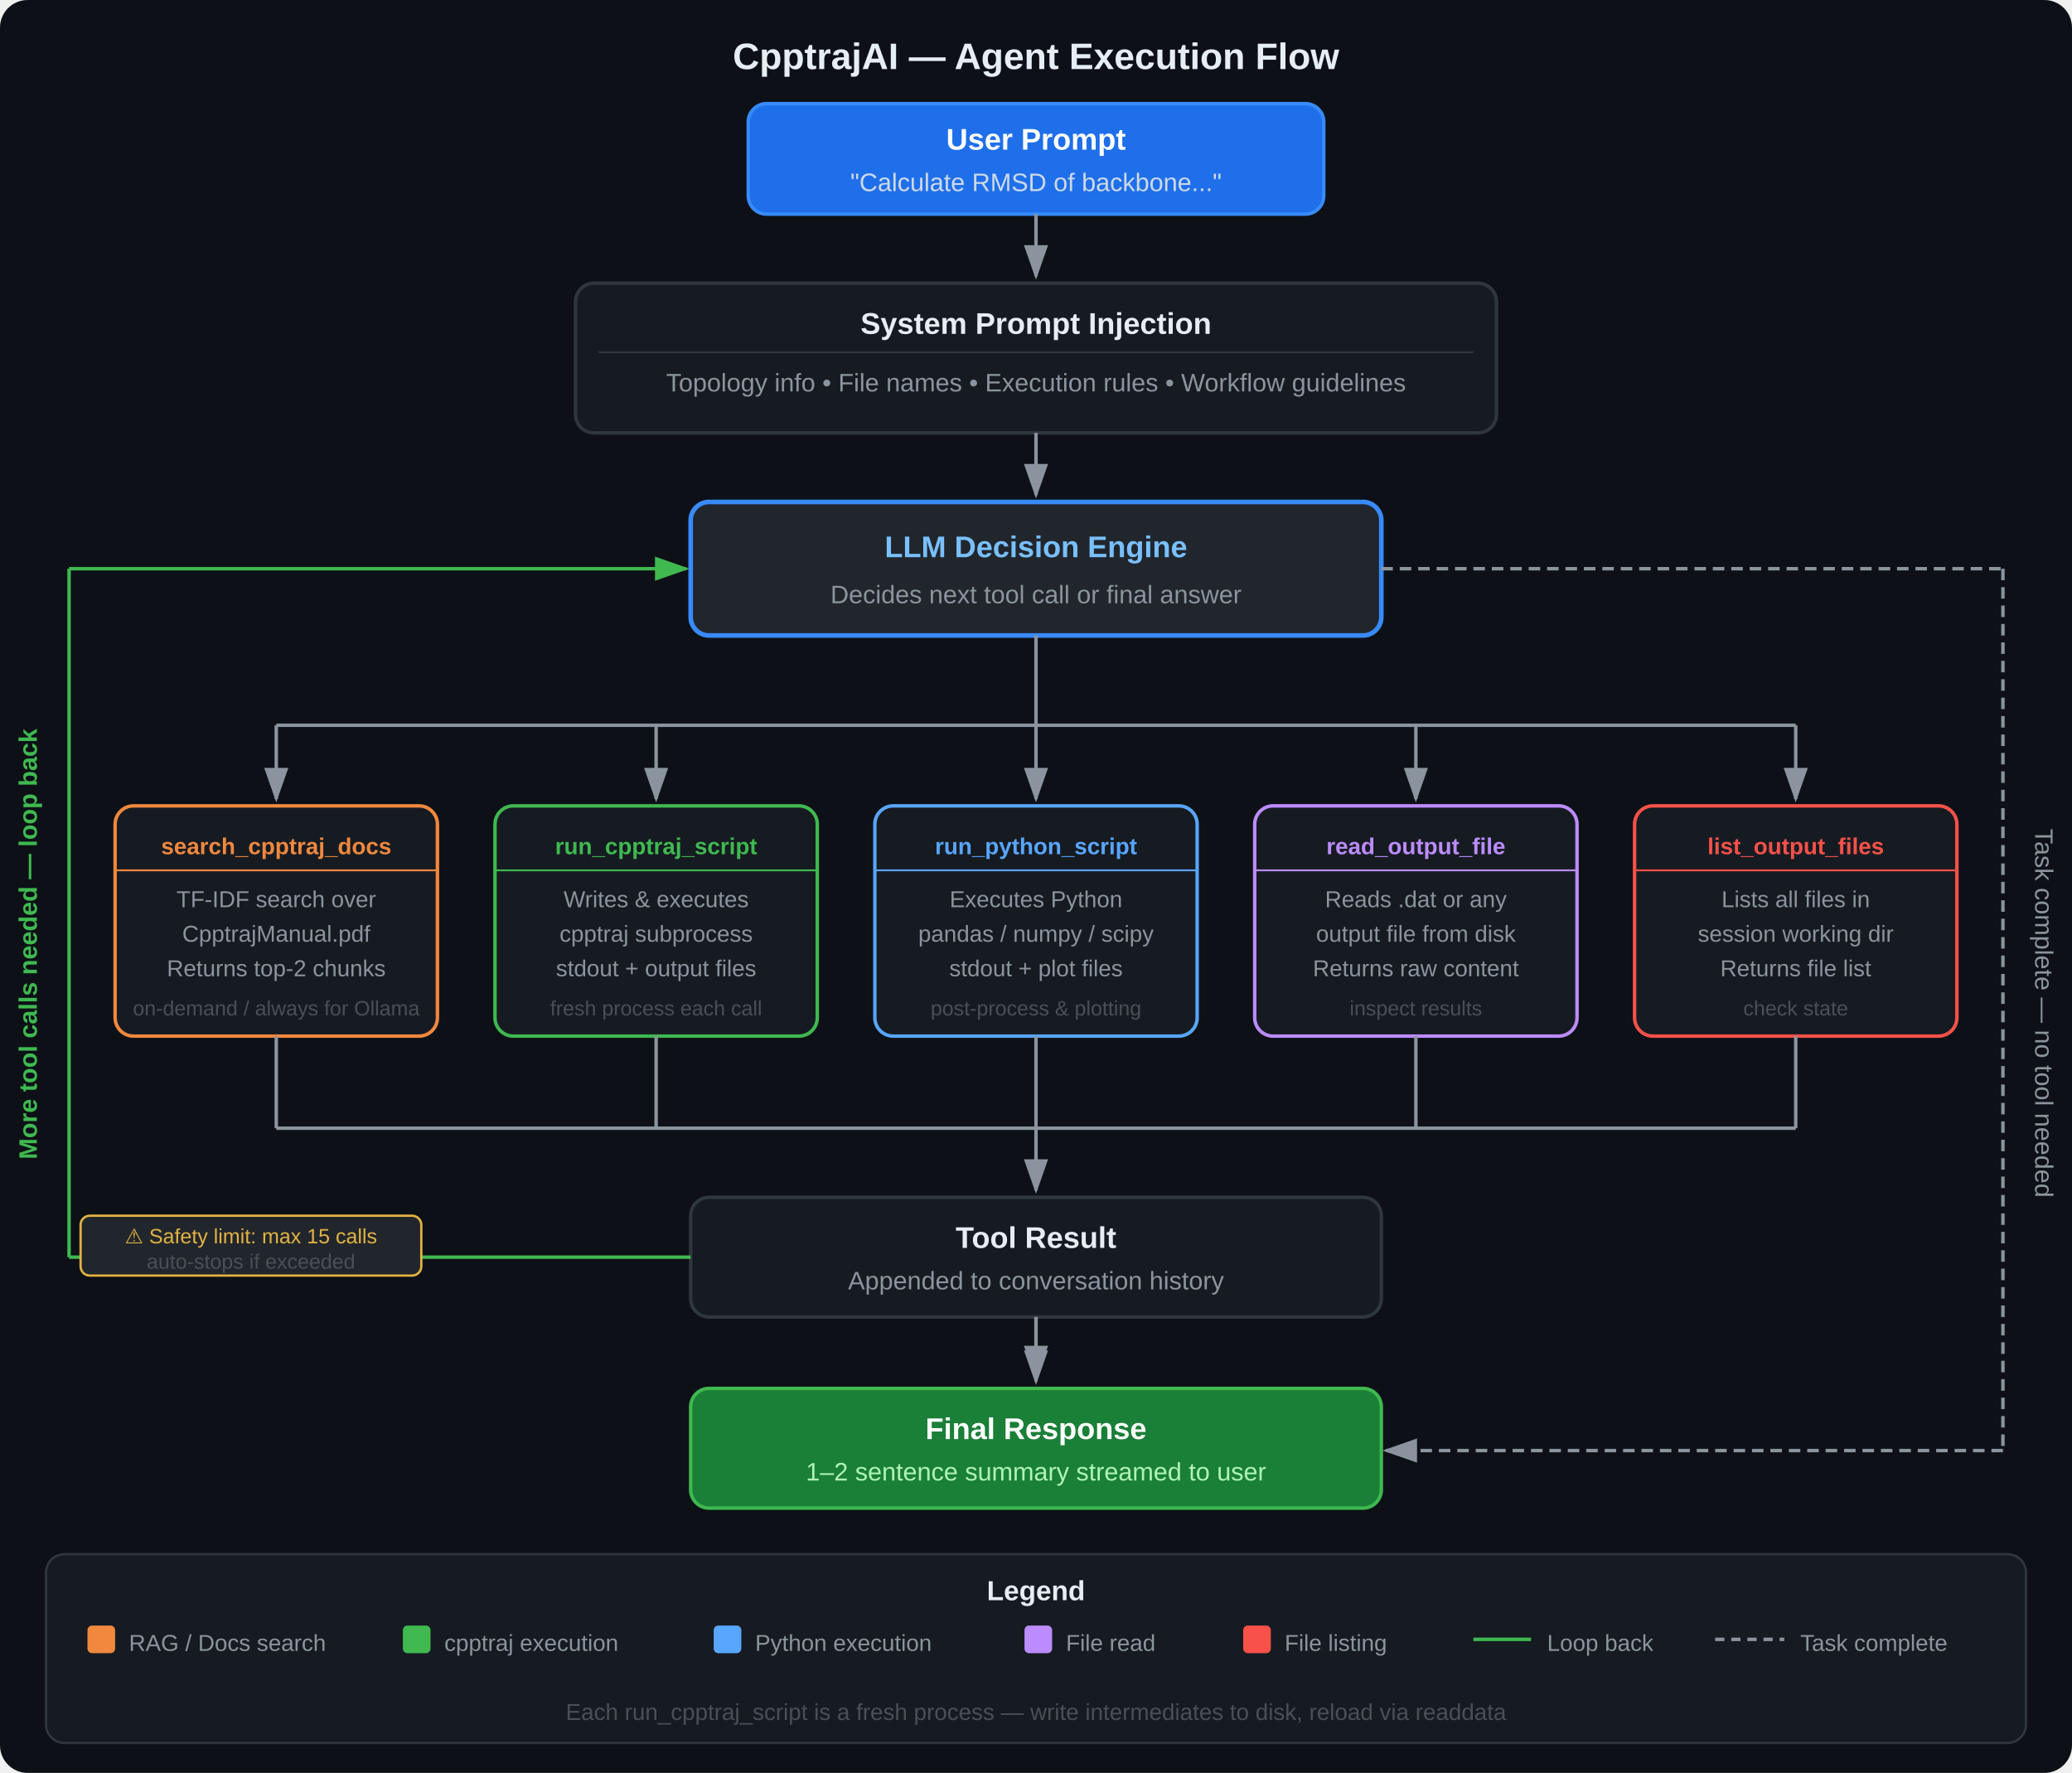
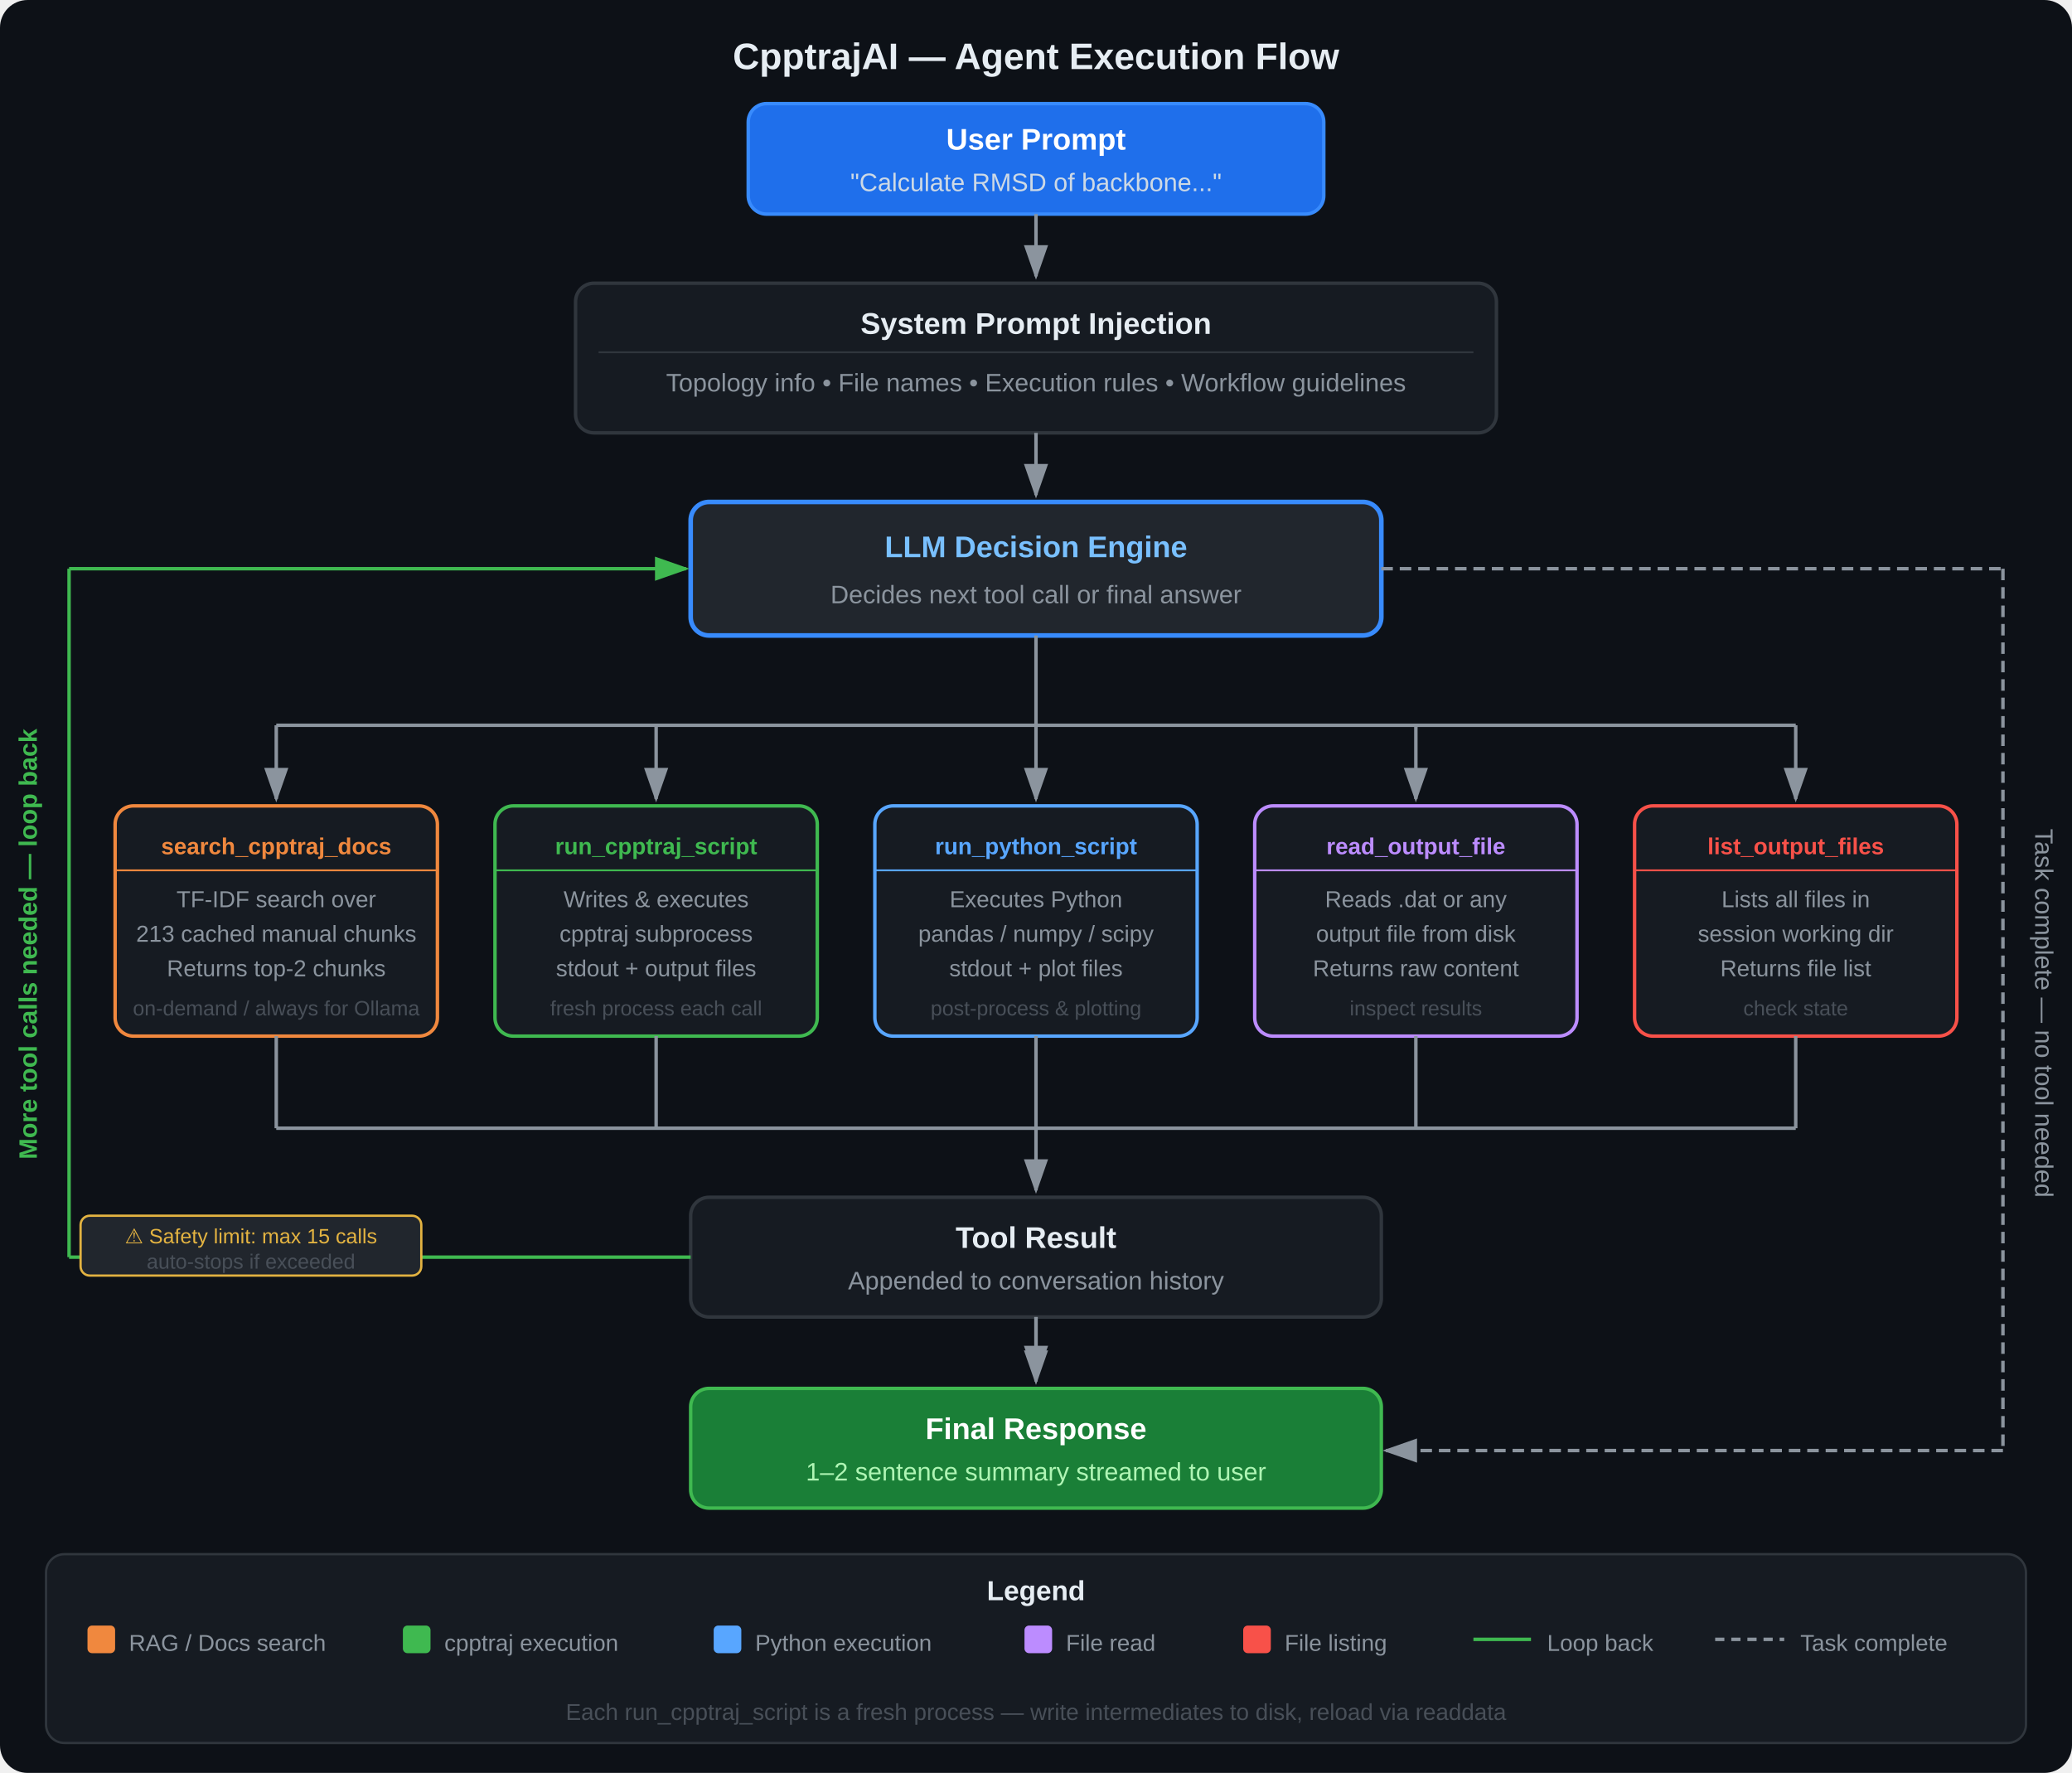
<svg xmlns="http://www.w3.org/2000/svg" viewBox="0 0 900 770" font-family="Segoe UI, Arial, sans-serif">
  <defs>
    <marker id="arr" markerWidth="10" markerHeight="7" refX="9" refY="3.5" orient="auto">
      <polygon points="0 0, 10 3.5, 0 7" fill="#8b949e" />
    </marker>
    <marker id="arr-green" markerWidth="10" markerHeight="7" refX="9" refY="3.5" orient="auto">
      <polygon points="0 0, 10 3.5, 0 7" fill="#3fb950" />
    </marker>
    <marker id="arr-yellow" markerWidth="10" markerHeight="7" refX="9" refY="3.5" orient="auto">
      <polygon points="0 0, 10 3.5, 0 7" fill="#e3b341" />
    </marker>
  </defs>
  <rect width="900" height="770" fill="#0d1117" rx="12" />
  <text x="450" y="30" text-anchor="middle" font-size="16" font-weight="bold" fill="#e6edf3">CpptrajAI — Agent Execution Flow</text>
  <rect x="325" y="45" width="250" height="48" rx="8" fill="#1f6feb" stroke="#388bfd" stroke-width="1.5" />
  <text x="450" y="65" text-anchor="middle" font-size="13" font-weight="bold" fill="#ffffff">User Prompt</text>
  <text x="450" y="83" text-anchor="middle" font-size="11" fill="#cdd9e5">"Calculate RMSD of backbone..."</text>
  <line x1="450" y1="93" x2="450" y2="120" stroke="#8b949e" stroke-width="1.5" marker-end="url(#arr)" />
  <rect x="250" y="123" width="400" height="65" rx="8" fill="#161b22" stroke="#30363d" stroke-width="1.5" />
  <text x="450" y="145" text-anchor="middle" font-size="13" font-weight="bold" fill="#e6edf3">System Prompt Injection</text>
  <line x1="260" y1="153" x2="640" y2="153" stroke="#30363d" stroke-width="0.8" />
  <text x="450" y="170" text-anchor="middle" font-size="11" fill="#8b949e">Topology info • File names • Execution rules • Workflow guidelines</text>
  <line x1="450" y1="188" x2="450" y2="215" stroke="#8b949e" stroke-width="1.5" marker-end="url(#arr)" />
  <rect x="300" y="218" width="300" height="58" rx="8" fill="#21262d" stroke="#388bfd" stroke-width="2" />
  <text x="450" y="242" text-anchor="middle" font-size="13" font-weight="bold" fill="#79c0ff">LLM Decision Engine</text>
  <text x="450" y="262" text-anchor="middle" font-size="11" fill="#8b949e">Decides next tool call or final answer</text>
  <line x1="450" y1="276" x2="450" y2="315" stroke="#8b949e" stroke-width="1.5" />
  <line x1="120" y1="315" x2="780" y2="315" stroke="#8b949e" stroke-width="1.5" />
  <line x1="120" y1="315" x2="120" y2="347" stroke="#8b949e" stroke-width="1.5" marker-end="url(#arr)" />
  <line x1="285" y1="315" x2="285" y2="347" stroke="#8b949e" stroke-width="1.5" marker-end="url(#arr)" />
  <line x1="450" y1="315" x2="450" y2="347" stroke="#8b949e" stroke-width="1.5" marker-end="url(#arr)" />
  <line x1="615" y1="315" x2="615" y2="347" stroke="#8b949e" stroke-width="1.5" marker-end="url(#arr)" />
  <line x1="780" y1="315" x2="780" y2="347" stroke="#8b949e" stroke-width="1.5" marker-end="url(#arr)" />
  <rect x="50" y="350" width="140" height="100" rx="8" fill="#161b22" stroke="#f0883e" stroke-width="1.5" />
  <text x="120" y="371" text-anchor="middle" font-size="10" font-weight="bold" fill="#f0883e">search_cpptraj_docs</text>
  <line x1="50" y1="378" x2="190" y2="378" stroke="#f0883e" stroke-width="0.8" />
  <text x="120" y="394" text-anchor="middle" font-size="10" fill="#8b949e">TF-IDF search over</text>
-   <text x="120" y="409" text-anchor="middle" font-size="10" fill="#8b949e">CpptrajManual.pdf</text>
+   <text x="120" y="409" text-anchor="middle" font-size="10" fill="#8b949e">213 cached manual chunks</text>
  <text x="120" y="424" text-anchor="middle" font-size="10" fill="#8b949e">Returns top-2 chunks</text>
  <text x="120" y="441" text-anchor="middle" font-size="9" fill="#484f58">on-demand / always for Ollama</text>
  <rect x="215" y="350" width="140" height="100" rx="8" fill="#161b22" stroke="#3fb950" stroke-width="1.5" />
  <text x="285" y="371" text-anchor="middle" font-size="10" font-weight="bold" fill="#3fb950">run_cpptraj_script</text>
  <line x1="215" y1="378" x2="355" y2="378" stroke="#3fb950" stroke-width="0.8" />
  <text x="285" y="394" text-anchor="middle" font-size="10" fill="#8b949e">Writes &amp; executes</text>
  <text x="285" y="409" text-anchor="middle" font-size="10" fill="#8b949e">cpptraj subprocess</text>
  <text x="285" y="424" text-anchor="middle" font-size="10" fill="#8b949e">stdout + output files</text>
  <text x="285" y="441" text-anchor="middle" font-size="9" fill="#484f58">fresh process each call</text>
  <rect x="380" y="350" width="140" height="100" rx="8" fill="#161b22" stroke="#58a6ff" stroke-width="1.5" />
  <text x="450" y="371" text-anchor="middle" font-size="10" font-weight="bold" fill="#58a6ff">run_python_script</text>
  <line x1="380" y1="378" x2="520" y2="378" stroke="#58a6ff" stroke-width="0.8" />
  <text x="450" y="394" text-anchor="middle" font-size="10" fill="#8b949e">Executes Python</text>
  <text x="450" y="409" text-anchor="middle" font-size="10" fill="#8b949e">pandas / numpy / scipy</text>
  <text x="450" y="424" text-anchor="middle" font-size="10" fill="#8b949e">stdout + plot files</text>
  <text x="450" y="441" text-anchor="middle" font-size="9" fill="#484f58">post-process &amp; plotting</text>
  <rect x="545" y="350" width="140" height="100" rx="8" fill="#161b22" stroke="#bc8cff" stroke-width="1.5" />
  <text x="615" y="371" text-anchor="middle" font-size="10" font-weight="bold" fill="#bc8cff">read_output_file</text>
  <line x1="545" y1="378" x2="685" y2="378" stroke="#bc8cff" stroke-width="0.8" />
  <text x="615" y="394" text-anchor="middle" font-size="10" fill="#8b949e">Reads .dat or any</text>
  <text x="615" y="409" text-anchor="middle" font-size="10" fill="#8b949e">output file from disk</text>
  <text x="615" y="424" text-anchor="middle" font-size="10" fill="#8b949e">Returns raw content</text>
  <text x="615" y="441" text-anchor="middle" font-size="9" fill="#484f58">inspect results</text>
  <rect x="710" y="350" width="140" height="100" rx="8" fill="#161b22" stroke="#f85149" stroke-width="1.5" />
  <text x="780" y="371" text-anchor="middle" font-size="10" font-weight="bold" fill="#f85149">list_output_files</text>
  <line x1="710" y1="378" x2="850" y2="378" stroke="#f85149" stroke-width="0.8" />
  <text x="780" y="394" text-anchor="middle" font-size="10" fill="#8b949e">Lists all files in</text>
  <text x="780" y="409" text-anchor="middle" font-size="10" fill="#8b949e">session working dir</text>
  <text x="780" y="424" text-anchor="middle" font-size="10" fill="#8b949e">Returns file list</text>
  <text x="780" y="441" text-anchor="middle" font-size="9" fill="#484f58">check state</text>
  <line x1="120" y1="450" x2="120" y2="490" stroke="#8b949e" stroke-width="1.5" />
  <line x1="285" y1="450" x2="285" y2="490" stroke="#8b949e" stroke-width="1.5" />
  <line x1="450" y1="450" x2="450" y2="490" stroke="#8b949e" stroke-width="1.5" />
  <line x1="615" y1="450" x2="615" y2="490" stroke="#8b949e" stroke-width="1.5" />
  <line x1="780" y1="450" x2="780" y2="490" stroke="#8b949e" stroke-width="1.5" />
  <line x1="120" y1="490" x2="780" y2="490" stroke="#8b949e" stroke-width="1.5" />
  <line x1="450" y1="490" x2="450" y2="517" stroke="#8b949e" stroke-width="1.5" marker-end="url(#arr)" />
  <rect x="300" y="520" width="300" height="52" rx="8" fill="#161b22" stroke="#30363d" stroke-width="1.5" />
  <text x="450" y="542" text-anchor="middle" font-size="13" font-weight="bold" fill="#e6edf3">Tool Result</text>
  <text x="450" y="560" text-anchor="middle" font-size="11" fill="#8b949e">Appended to conversation history</text>
  <line x1="450" y1="572" x2="450" y2="598" stroke="#8b949e" stroke-width="1.5" marker-end="url(#arr)" />
  <line x1="300" y1="546" x2="30" y2="546" stroke="#3fb950" stroke-width="1.5" />
  <line x1="30" y1="546" x2="30" y2="247" stroke="#3fb950" stroke-width="1.5" />
  <line x1="30" y1="247" x2="298" y2="247" stroke="#3fb950" stroke-width="1.5" marker-end="url(#arr-green)" />
  <text x="16" y="410" text-anchor="middle" font-size="11" font-weight="bold" fill="#3fb950" transform="rotate(-90 16 410)">More tool calls needed — loop back</text>
  <rect x="35" y="528" width="148" height="26" rx="4" fill="#21262d" stroke="#e3b341" stroke-width="1" />
  <text x="109" y="540" text-anchor="middle" font-size="9" fill="#e3b341">⚠ Safety limit: max 15 calls</text>
  <text x="109" y="551" text-anchor="middle" font-size="9" fill="#484f58">auto-stops if exceeded</text>
  <line x1="600" y1="247" x2="870" y2="247" stroke="#8b949e" stroke-width="1.5" stroke-dasharray="5,3" />
  <line x1="870" y1="247" x2="870" y2="630" stroke="#8b949e" stroke-width="1.5" stroke-dasharray="5,3" />
  <line x1="870" y1="630" x2="602" y2="630" stroke="#8b949e" stroke-width="1.5" stroke-dasharray="5,3" marker-end="url(#arr)" />
  <text x="884" y="440" text-anchor="middle" font-size="11" fill="#8b949e" transform="rotate(90 884 440)">Task complete — no tool needed</text>
  <line x1="450" y1="572" x2="450" y2="600" stroke="#8b949e" stroke-width="1.5" marker-end="url(#arr)" />
  <rect x="300" y="603" width="300" height="52" rx="8" fill="#1a7f37" stroke="#3fb950" stroke-width="1.5" />
  <text x="450" y="625" text-anchor="middle" font-size="13" font-weight="bold" fill="#ffffff">Final Response</text>
  <text x="450" y="643" text-anchor="middle" font-size="11" fill="#aff5b4">1–2 sentence summary streamed to user</text>
  <rect x="20" y="675" width="860" height="82" rx="8" fill="#161b22" stroke="#30363d" stroke-width="1" />
  <text x="450" y="695" text-anchor="middle" font-size="12" font-weight="bold" fill="#e6edf3">Legend</text>
  <rect x="38" y="706" width="12" height="12" rx="2" fill="#f0883e" />
  <text x="56" y="717" font-size="10" fill="#8b949e">RAG / Docs search</text>
  <rect x="175" y="706" width="12" height="12" rx="2" fill="#3fb950" />
  <text x="193" y="717" font-size="10" fill="#8b949e">cpptraj execution</text>
  <rect x="310" y="706" width="12" height="12" rx="2" fill="#58a6ff" />
  <text x="328" y="717" font-size="10" fill="#8b949e">Python execution</text>
  <rect x="445" y="706" width="12" height="12" rx="2" fill="#bc8cff" />
  <text x="463" y="717" font-size="10" fill="#8b949e">File read</text>
  <rect x="540" y="706" width="12" height="12" rx="2" fill="#f85149" />
  <text x="558" y="717" font-size="10" fill="#8b949e">File listing</text>
  <line x1="640" y1="712" x2="665" y2="712" stroke="#3fb950" stroke-width="1.5" />
  <text x="672" y="717" font-size="10" fill="#8b949e">Loop back</text>
  <line x1="745" y1="712" x2="775" y2="712" stroke="#8b949e" stroke-width="1.5" stroke-dasharray="4,3" />
  <text x="782" y="717" font-size="10" fill="#8b949e">Task complete</text>
  <text x="450" y="747" text-anchor="middle" font-size="10" fill="#484f58">Each run_cpptraj_script is a fresh process — write intermediates to disk, reload via readdata</text>
</svg>
